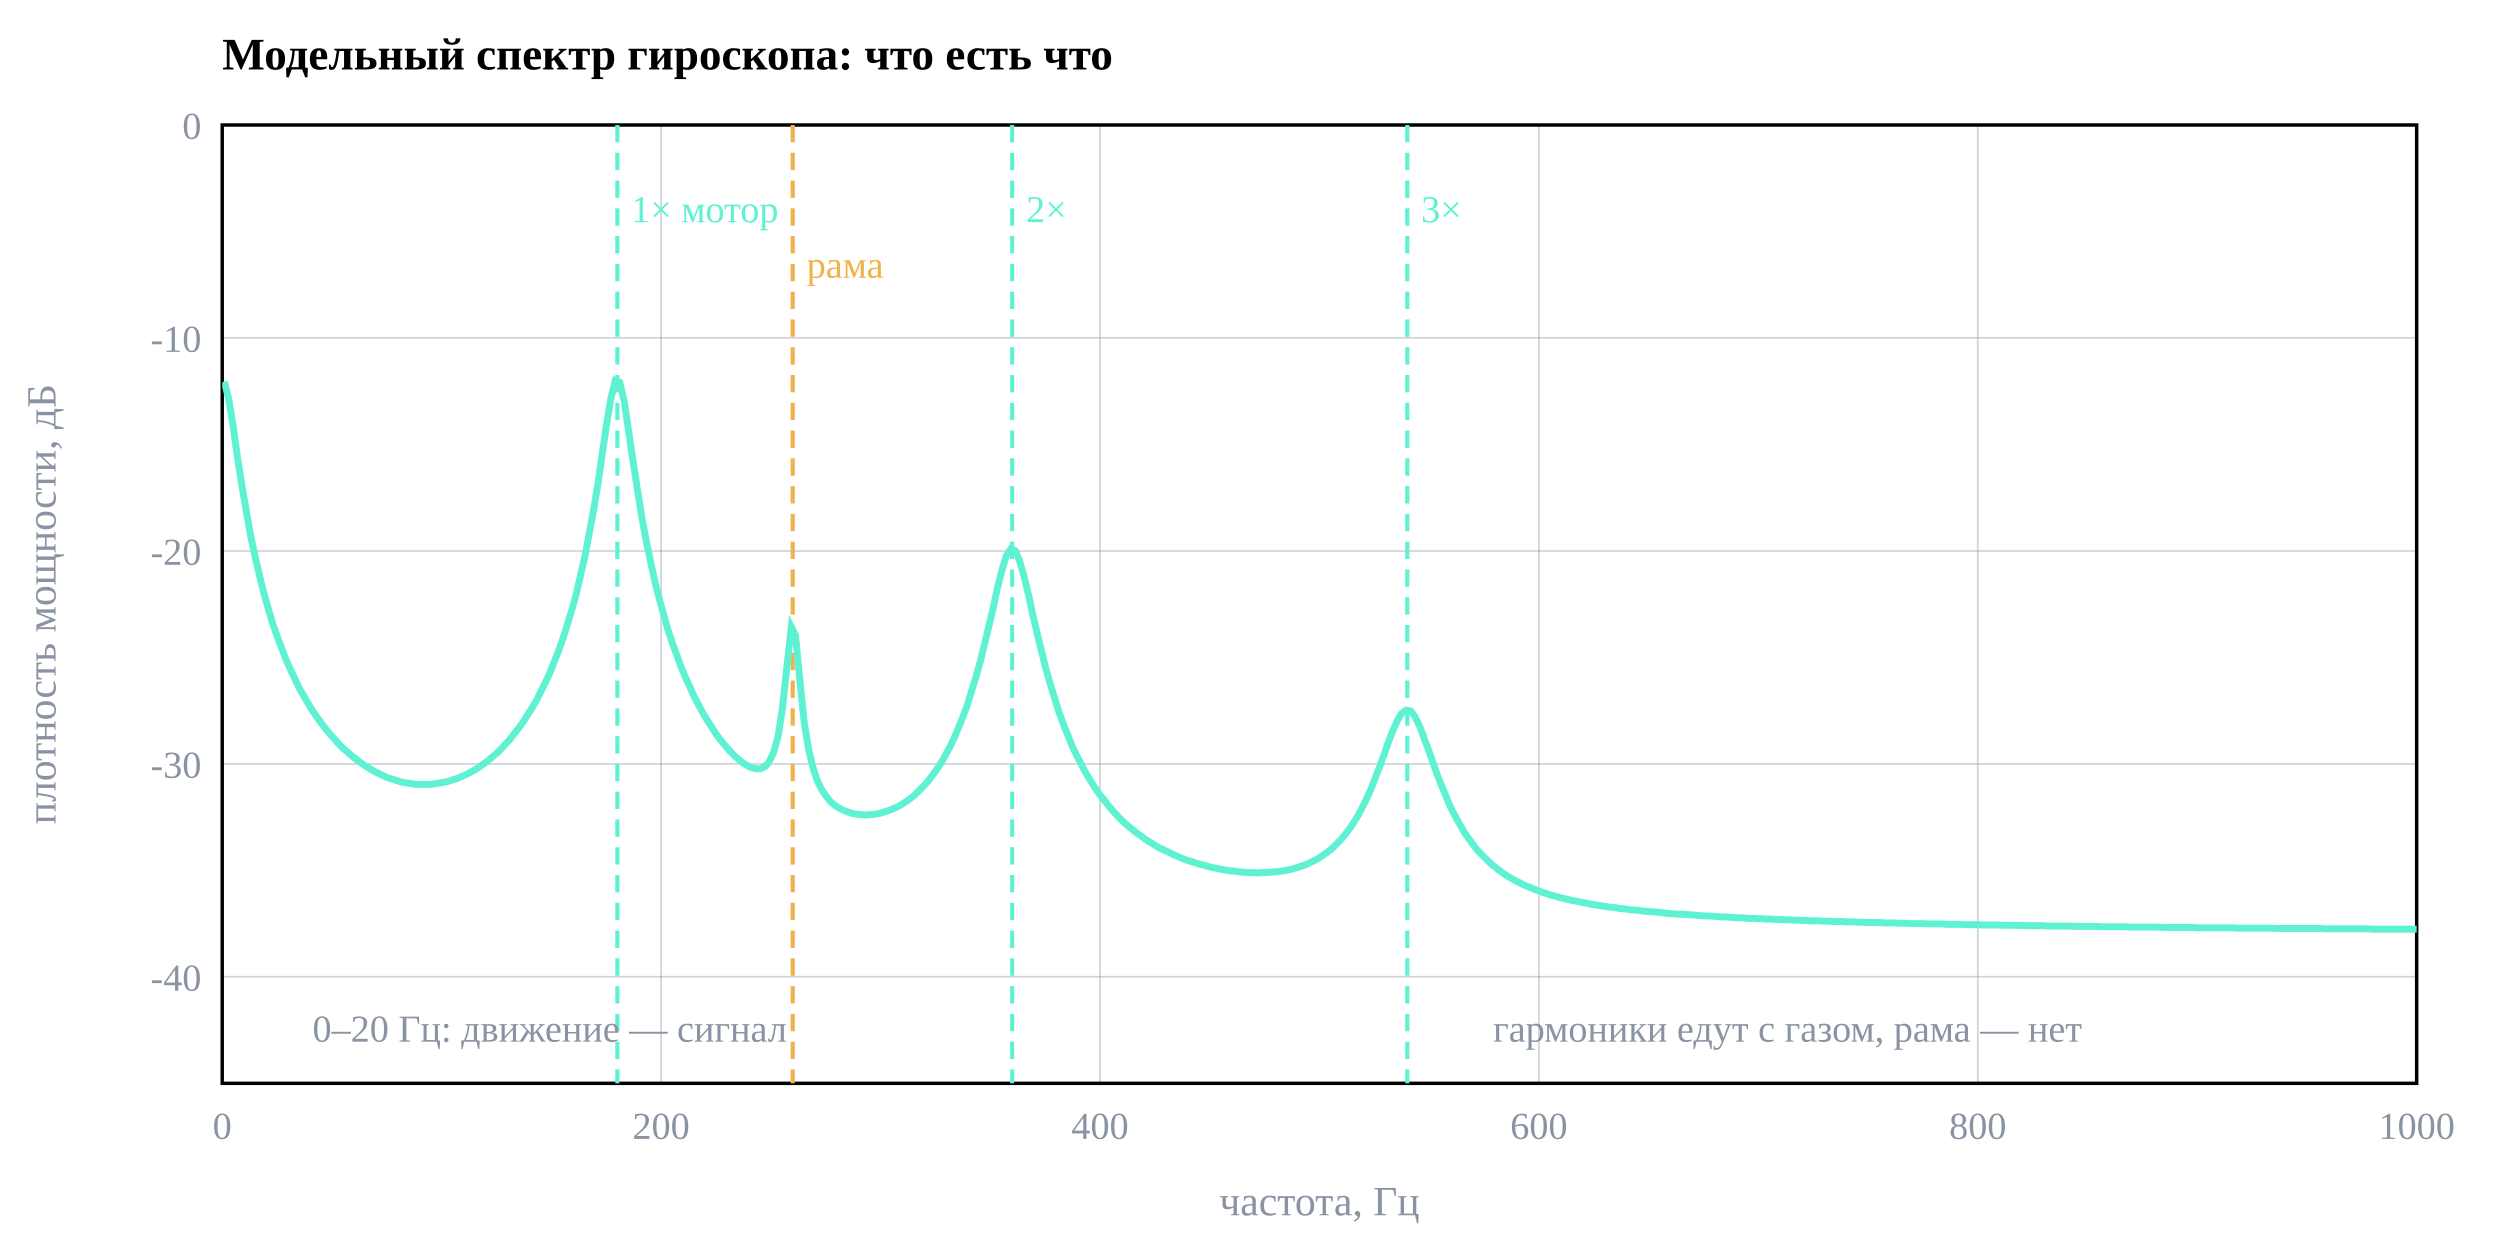
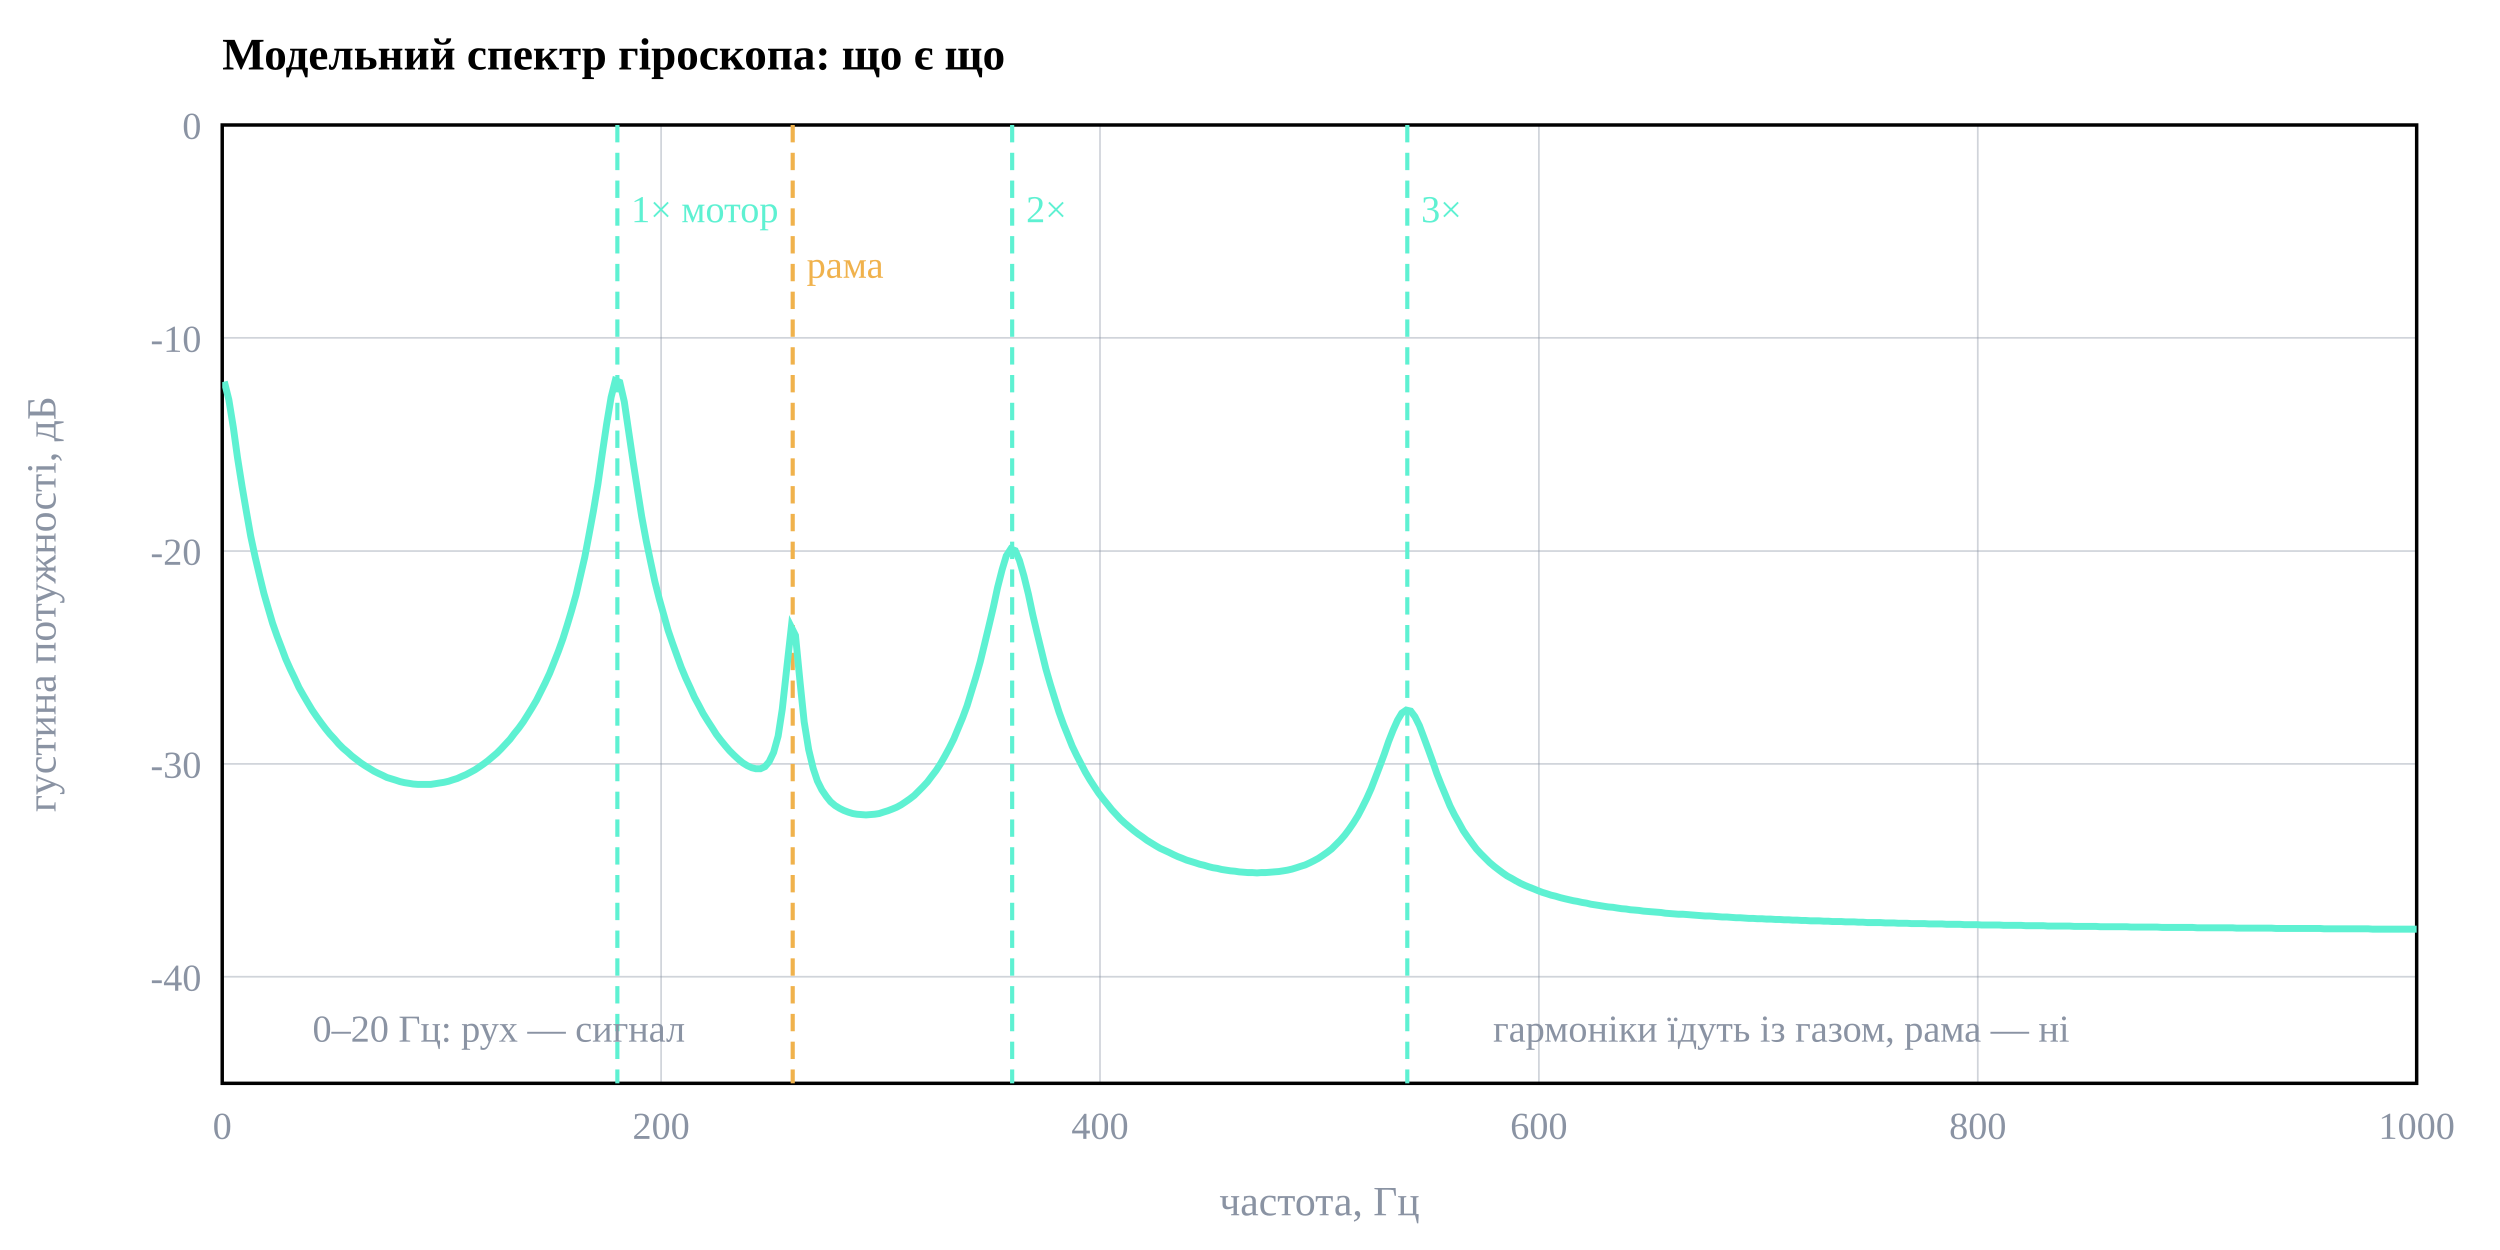
<svg xmlns="http://www.w3.org/2000/svg" viewBox="0 0 720 360" width="100%" role="img" aria-labelledby="t" style="max-width:720px;display:block;margin:0 auto">
  <style>text{font-family: var(--gc-font-mono, ui-monospace, Menlo, monospace); font-size: 12px;fill:currentColor} .m{fill:var(--gc-ink-muted, #8a93a3)} .a{fill:var(--gc-accent-hud, #5ef1d2)} .w{fill:var(--gc-signal-amber, #f0b24c)} .d{fill:var(--gc-signal-red, #e8636b)} .box{fill:var(--gc-surface-200, rgba(128,128,128,0.08));stroke:currentColor;stroke-width:1.2} .boxa{fill:var(--gc-surface-200, rgba(128,128,128,0.08));stroke:var(--gc-accent-hud, #5ef1d2);stroke-width:1.6} .ln{stroke:currentColor;stroke-width:1.2;fill:none} .lna{stroke:var(--gc-accent-hud, #5ef1d2);stroke-width:1.6;fill:none} .lnm{stroke:var(--gc-ink-muted, #8a93a3);stroke-width:1;fill:none;stroke-dasharray:4 3} .t{font-size:11px} .b{font-weight:600}</style>
  <defs>
    <marker id="ar" viewBox="0 0 10 10" refX="9" refY="5" markerWidth="7" markerHeight="7" orient="auto-start-reverse">
      <path d="M0 0L10 5L0 10z" fill="currentColor" />
    </marker>
    <marker id="ara" viewBox="0 0 10 10" refX="9" refY="5" markerWidth="7" markerHeight="7" orient="auto-start-reverse">
      <path d="M0 0L10 5L0 10z" fill="var(--gc-accent-hud, #5ef1d2)" />
    </marker>
  </defs>
-   <text x="64" y="20" text-anchor="start" class="b" style="font-size:13px">Модельный спектр гироскопа: что есть что</text>
+   <text x="64" y="20" text-anchor="start" class="b" style="font-size:13px">Модельний спектр гіроскопа: що є що</text>
  <line x1="64.0" y1="36" x2="64.0" y2="312" stroke="var(--gc-ink-muted, #8a93a3)" stroke-width="0.5" opacity="0.4" />
  <text x="64.0" y="328" text-anchor="middle" class="m t">0</text>
  <line x1="190.4" y1="36" x2="190.4" y2="312" stroke="var(--gc-ink-muted, #8a93a3)" stroke-width="0.5" opacity="0.4" />
  <text x="190.4" y="328" text-anchor="middle" class="m t">200</text>
  <line x1="316.8" y1="36" x2="316.8" y2="312" stroke="var(--gc-ink-muted, #8a93a3)" stroke-width="0.5" opacity="0.4" />
  <text x="316.8" y="328" text-anchor="middle" class="m t">400</text>
  <line x1="443.2" y1="36" x2="443.2" y2="312" stroke="var(--gc-ink-muted, #8a93a3)" stroke-width="0.5" opacity="0.4" />
  <text x="443.2" y="328" text-anchor="middle" class="m t">600</text>
  <line x1="569.6" y1="36" x2="569.6" y2="312" stroke="var(--gc-ink-muted, #8a93a3)" stroke-width="0.5" opacity="0.4" />
  <text x="569.6" y="328" text-anchor="middle" class="m t">800</text>
  <line x1="696.0" y1="36" x2="696.0" y2="312" stroke="var(--gc-ink-muted, #8a93a3)" stroke-width="0.5" opacity="0.4" />
  <text x="696.0" y="328" text-anchor="middle" class="m t">1000</text>
  <line x1="64" y1="281.3" x2="696" y2="281.3" stroke="var(--gc-ink-muted, #8a93a3)" stroke-width="0.5" opacity="0.4" />
  <text x="58" y="285.333" text-anchor="end" class="m t">-40</text>
  <line x1="64" y1="220.0" x2="696" y2="220.0" stroke="var(--gc-ink-muted, #8a93a3)" stroke-width="0.5" opacity="0.4" />
  <text x="58" y="224.0" text-anchor="end" class="m t">-30</text>
  <line x1="64" y1="158.7" x2="696" y2="158.7" stroke="var(--gc-ink-muted, #8a93a3)" stroke-width="0.5" opacity="0.4" />
  <text x="58" y="162.667" text-anchor="end" class="m t">-20</text>
  <line x1="64" y1="97.3" x2="696" y2="97.3" stroke="var(--gc-ink-muted, #8a93a3)" stroke-width="0.5" opacity="0.4" />
  <text x="58" y="101.333" text-anchor="end" class="m t">-10</text>
  <line x1="64" y1="36.0" x2="696" y2="36.0" stroke="var(--gc-ink-muted, #8a93a3)" stroke-width="0.5" opacity="0.4" />
  <text x="58" y="40.0" text-anchor="end" class="m t">0</text>
  <rect x="64" y="36" width="632" height="276" fill="none" stroke="currentColor" stroke-width="1" />
  <text x="380.0" y="350" text-anchor="middle" class="m">частота, Гц</text>
-   <text transform="translate(16 174.0) rotate(-90)" text-anchor="middle" class="m">плотность мощности, дБ</text>
+   <text transform="translate(16 174.0) rotate(-90)" text-anchor="middle" class="m">густина потужності, дБ</text>
  <line x1="177.8" y1="36" x2="177.8" y2="312" stroke="var(--gc-accent-hud, #5ef1d2)" stroke-width="1.2" stroke-dasharray="5 3" />
  <text x="181.76" y="64" text-anchor="start" class="a t">1× мотор</text>
  <line x1="291.5" y1="36" x2="291.5" y2="312" stroke="var(--gc-accent-hud, #5ef1d2)" stroke-width="1.2" stroke-dasharray="5 3" />
  <text x="295.52" y="64" text-anchor="start" class="a t">2×</text>
  <line x1="405.3" y1="36" x2="405.3" y2="312" stroke="var(--gc-accent-hud, #5ef1d2)" stroke-width="1.2" stroke-dasharray="5 3" />
  <text x="409.28" y="64" text-anchor="start" class="a t">3×</text>
  <line x1="228.3" y1="36" x2="228.3" y2="312" stroke="var(--gc-signal-amber, #f0b24c)" stroke-width="1.2" stroke-dasharray="5 3" />
  <text x="232.32" y="80" text-anchor="start" class="w t">рама</text>
  <clipPath id="pc6dead257">
    <rect x="64" y="36" width="632" height="276" />
  </clipPath>
  <path d="M64.6 109.9 L65.9 115.1 L67.2 123.1 L68.4 131.8 L69.7 140.0 L71.0 147.6 L72.2 154.4 L73.5 160.5 L74.8 166.0 L76.0 170.9 L77.3 175.4 L78.5 179.5 L79.8 183.2 L81.1 186.6 L82.3 189.8 L83.6 192.7 L84.9 195.4 L86.1 198.0 L87.4 200.3 L88.7 202.5 L89.9 204.5 L91.2 206.4 L92.5 208.2 L93.7 209.8 L95.0 211.4 L96.3 212.8 L97.5 214.2 L98.8 215.5 L100.1 216.6 L101.3 217.7 L102.6 218.7 L103.9 219.7 L105.1 220.5 L106.4 221.3 L107.7 222.1 L108.9 222.7 L110.2 223.3 L111.4 223.9 L112.7 224.3 L114.0 224.7 L115.2 225.1 L116.5 225.4 L117.8 225.6 L119.0 225.8 L120.3 225.9 L121.6 225.9 L122.8 225.9 L124.1 225.9 L125.4 225.7 L126.6 225.5 L127.9 225.3 L129.2 225.0 L130.4 224.6 L131.7 224.2 L133.0 223.6 L134.2 223.1 L135.5 222.4 L136.8 221.7 L138.0 220.9 L139.3 220.0 L140.5 219.1 L141.8 218.0 L143.1 216.9 L144.3 215.7 L145.6 214.3 L146.9 212.9 L148.1 211.3 L149.4 209.7 L150.7 207.9 L151.9 206.0 L153.2 203.9 L154.5 201.7 L155.7 199.3 L157.0 196.7 L158.3 193.9 L159.5 190.9 L160.8 187.6 L162.1 184.0 L163.3 180.2 L164.6 175.9 L165.9 171.3 L167.1 166.1 L168.4 160.5 L169.6 154.2 L170.9 147.2 L172.2 139.4 L173.4 131.0 L174.7 122.2 L176.0 114.4 L177.2 109.6 L178.5 110.1 L179.8 115.7 L181.0 123.9 L182.3 132.7 L183.6 141.1 L184.8 148.7 L186.1 155.7 L187.4 161.9 L188.6 167.5 L189.9 172.6 L191.2 177.2 L192.4 181.5 L193.7 185.3 L195.0 188.9 L196.2 192.2 L197.5 195.3 L198.8 198.1 L200.0 200.8 L201.3 203.2 L202.5 205.5 L203.8 207.6 L205.1 209.6 L206.3 211.5 L207.6 213.2 L208.9 214.8 L210.1 216.2 L211.4 217.5 L212.7 218.7 L213.9 219.7 L215.2 220.5 L216.5 221.1 L217.7 221.4 L219.0 221.4 L220.3 220.8 L221.5 219.4 L222.8 216.7 L224.1 212.0 L225.3 204.2 L226.6 192.3 L227.9 180.6 L229.1 183.0 L230.4 196.3 L231.6 207.9 L232.9 215.9 L234.2 221.3 L235.4 224.9 L236.7 227.5 L238.0 229.4 L239.2 230.9 L240.5 232.0 L241.8 232.8 L243.0 233.4 L244.3 233.9 L245.6 234.3 L246.8 234.5 L248.1 234.6 L249.4 234.7 L250.6 234.6 L251.9 234.5 L253.2 234.3 L254.4 233.9 L255.7 233.5 L257.0 233.0 L258.2 232.5 L259.5 231.8 L260.7 231.0 L262.0 230.1 L263.3 229.1 L264.5 227.9 L265.8 226.6 L267.1 225.2 L268.3 223.6 L269.6 221.9 L270.9 219.9 L272.1 217.8 L273.4 215.4 L274.7 212.8 L275.9 209.9 L277.2 206.8 L278.5 203.3 L279.7 199.4 L281.0 195.2 L282.3 190.6 L283.5 185.7 L284.8 180.3 L286.1 174.8 L287.3 169.2 L288.6 164.1 L289.8 160.1 L291.1 158.1 L292.4 158.6 L293.6 161.4 L294.9 165.9 L296.2 171.2 L297.4 176.9 L298.7 182.4 L300.0 187.7 L301.2 192.6 L302.5 197.1 L303.8 201.3 L305.0 205.1 L306.3 208.7 L307.6 211.9 L308.8 214.9 L310.1 217.6 L311.4 220.1 L312.6 222.4 L313.9 224.6 L315.2 226.6 L316.4 228.4 L317.7 230.1 L319.0 231.7 L320.2 233.2 L321.5 234.6 L322.7 235.9 L324.0 237.1 L325.3 238.2 L326.5 239.2 L327.8 240.2 L329.1 241.1 L330.3 242.0 L331.6 242.8 L332.9 243.6 L334.1 244.3 L335.4 244.9 L336.7 245.5 L337.9 246.1 L339.2 246.7 L340.5 247.2 L341.7 247.7 L343.0 248.1 L344.3 248.5 L345.5 248.9 L346.8 249.2 L348.1 249.6 L349.3 249.9 L350.6 250.1 L351.8 250.4 L353.1 250.6 L354.4 250.8 L355.6 250.9 L356.9 251.1 L358.2 251.2 L359.4 251.3 L360.7 251.3 L362.0 251.4 L363.2 251.3 L364.5 251.3 L365.8 251.2 L367.0 251.1 L368.3 251.0 L369.6 250.8 L370.8 250.6 L372.1 250.3 L373.4 249.9 L374.6 249.5 L375.9 249.1 L377.2 248.5 L378.4 247.9 L379.7 247.2 L380.9 246.4 L382.2 245.5 L383.5 244.5 L384.7 243.3 L386.0 242.0 L387.3 240.5 L388.5 238.9 L389.8 237.0 L391.1 234.9 L392.3 232.6 L393.6 230.0 L394.9 227.1 L396.1 224.0 L397.4 220.6 L398.7 217.1 L399.9 213.6 L401.2 210.3 L402.5 207.4 L403.7 205.4 L405.0 204.5 L406.3 204.8 L407.5 206.4 L408.8 209.0 L410.0 212.2 L411.3 215.7 L412.6 219.3 L413.8 222.8 L415.1 226.1 L416.4 229.2 L417.6 232.1 L418.9 234.7 L420.2 237.0 L421.4 239.2 L422.7 241.1 L424.0 242.9 L425.2 244.5 L426.5 245.9 L427.8 247.2 L429.0 248.4 L430.3 249.5 L431.6 250.5 L432.8 251.4 L434.1 252.3 L435.4 253.0 L436.6 253.7 L437.9 254.4 L439.2 255.0 L440.4 255.5 L441.7 256.0 L442.9 256.5 L444.2 257.0 L445.5 257.4 L446.7 257.8 L448.0 258.1 L449.3 258.5 L450.5 258.8 L451.8 259.1 L453.1 259.4 L454.3 259.6 L455.6 259.9 L456.9 260.1 L458.1 260.4 L459.4 260.6 L460.7 260.8 L461.9 261.0 L463.2 261.2 L464.5 261.3 L465.7 261.5 L467.0 261.7 L468.3 261.8 L469.5 262.0 L470.8 262.1 L472.0 262.2 L473.3 262.4 L474.6 262.5 L475.8 262.6 L477.1 262.7 L478.4 262.8 L479.6 263.0 L480.9 263.1 L482.2 263.2 L483.4 263.3 L484.7 263.3 L486.0 263.4 L487.2 263.5 L488.5 263.6 L489.8 263.7 L491.0 263.8 L492.3 263.8 L493.6 263.9 L494.8 264.0 L496.1 264.1 L497.4 264.1 L498.6 264.2 L499.9 264.3 L501.1 264.3 L502.4 264.4 L503.7 264.5 L504.9 264.5 L506.2 264.6 L507.5 264.6 L508.7 264.7 L510.0 264.7 L511.3 264.8 L512.5 264.8 L513.8 264.9 L515.1 264.9 L516.3 265.0 L517.6 265.0 L518.9 265.1 L520.1 265.1 L521.4 265.2 L522.7 265.2 L523.9 265.2 L525.2 265.3 L526.5 265.3 L527.7 265.4 L529.0 265.4 L530.3 265.4 L531.5 265.5 L532.8 265.5 L534.0 265.5 L535.3 265.6 L536.6 265.6 L537.8 265.7 L539.1 265.7 L540.4 265.7 L541.6 265.7 L542.9 265.8 L544.2 265.8 L545.4 265.8 L546.7 265.9 L548.0 265.9 L549.2 265.9 L550.5 266.0 L551.8 266.0 L553.0 266.0 L554.3 266.0 L555.6 266.1 L556.8 266.1 L558.1 266.1 L559.4 266.1 L560.6 266.2 L561.9 266.2 L563.1 266.2 L564.4 266.2 L565.7 266.3 L566.9 266.3 L568.2 266.3 L569.5 266.3 L570.7 266.4 L572.0 266.4 L573.3 266.4 L574.5 266.4 L575.8 266.4 L577.1 266.5 L578.3 266.5 L579.6 266.5 L580.9 266.5 L582.1 266.5 L583.4 266.6 L584.7 266.6 L585.9 266.6 L587.2 266.6 L588.5 266.6 L589.7 266.7 L591.0 266.7 L592.2 266.7 L593.5 266.7 L594.8 266.7 L596.0 266.7 L597.3 266.8 L598.6 266.8 L599.8 266.8 L601.1 266.8 L602.4 266.8 L603.6 266.8 L604.9 266.9 L606.2 266.9 L607.4 266.9 L608.7 266.9 L610.0 266.9 L611.2 266.9 L612.5 266.9 L613.8 267.0 L615.0 267.0 L616.3 267.0 L617.6 267.0 L618.8 267.0 L620.1 267.0 L621.3 267.0 L622.6 267.1 L623.9 267.1 L625.1 267.1 L626.4 267.1 L627.7 267.1 L628.9 267.1 L630.2 267.1 L631.5 267.1 L632.7 267.2 L634.0 267.2 L635.3 267.2 L636.5 267.2 L637.8 267.2 L639.1 267.2 L640.3 267.2 L641.6 267.2 L642.9 267.2 L644.1 267.3 L645.4 267.3 L646.7 267.3 L647.9 267.3 L649.2 267.3 L650.5 267.3 L651.7 267.3 L653.0 267.3 L654.2 267.3 L655.5 267.4 L656.8 267.4 L658.0 267.4 L659.3 267.4 L660.6 267.4 L661.8 267.4 L663.1 267.4 L664.4 267.4 L665.6 267.4 L666.9 267.4 L668.2 267.4 L669.4 267.5 L670.7 267.5 L672.0 267.5 L673.2 267.5 L674.5 267.5 L675.8 267.5 L677.0 267.5 L678.3 267.5 L679.6 267.5 L680.8 267.5 L682.1 267.5 L683.3 267.6 L684.6 267.6 L685.9 267.6 L687.1 267.6 L688.4 267.6 L689.7 267.6 L690.9 267.6 L692.2 267.6 L693.5 267.6 L694.7 267.6 L696.0 267.6" fill="none" stroke="var(--gc-accent-hud, #5ef1d2)" stroke-width="2" clip-path="url(#pc6dead257)" />
-   <text x="90" y="300" text-anchor="start" class="m t">0–20 Гц: движение — сигнал</text>
-   <text x="430" y="300" text-anchor="start" class="m t">гармоники едут с газом, рама — нет</text>
+   <text x="90" y="300" text-anchor="start" class="m t">0–20 Гц: рух — сигнал</text>
+   <text x="430" y="300" text-anchor="start" class="m t">гармоніки їдуть із газом, рама — ні</text>
</svg>
